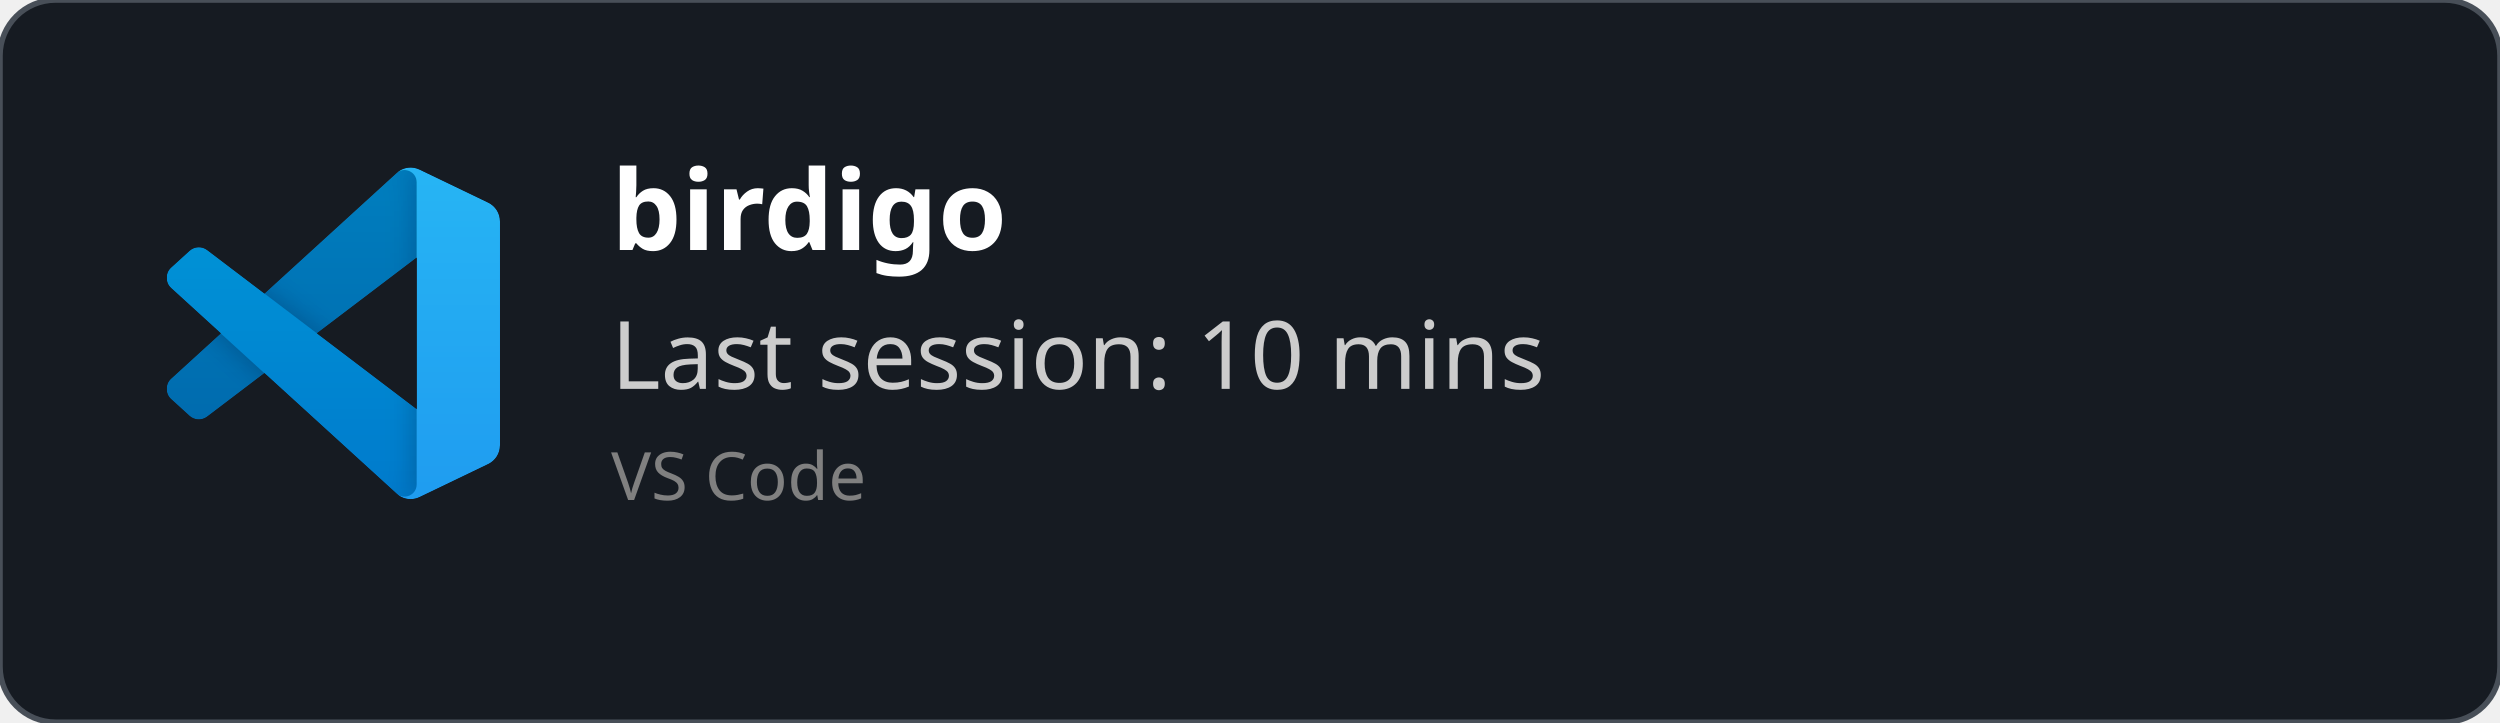
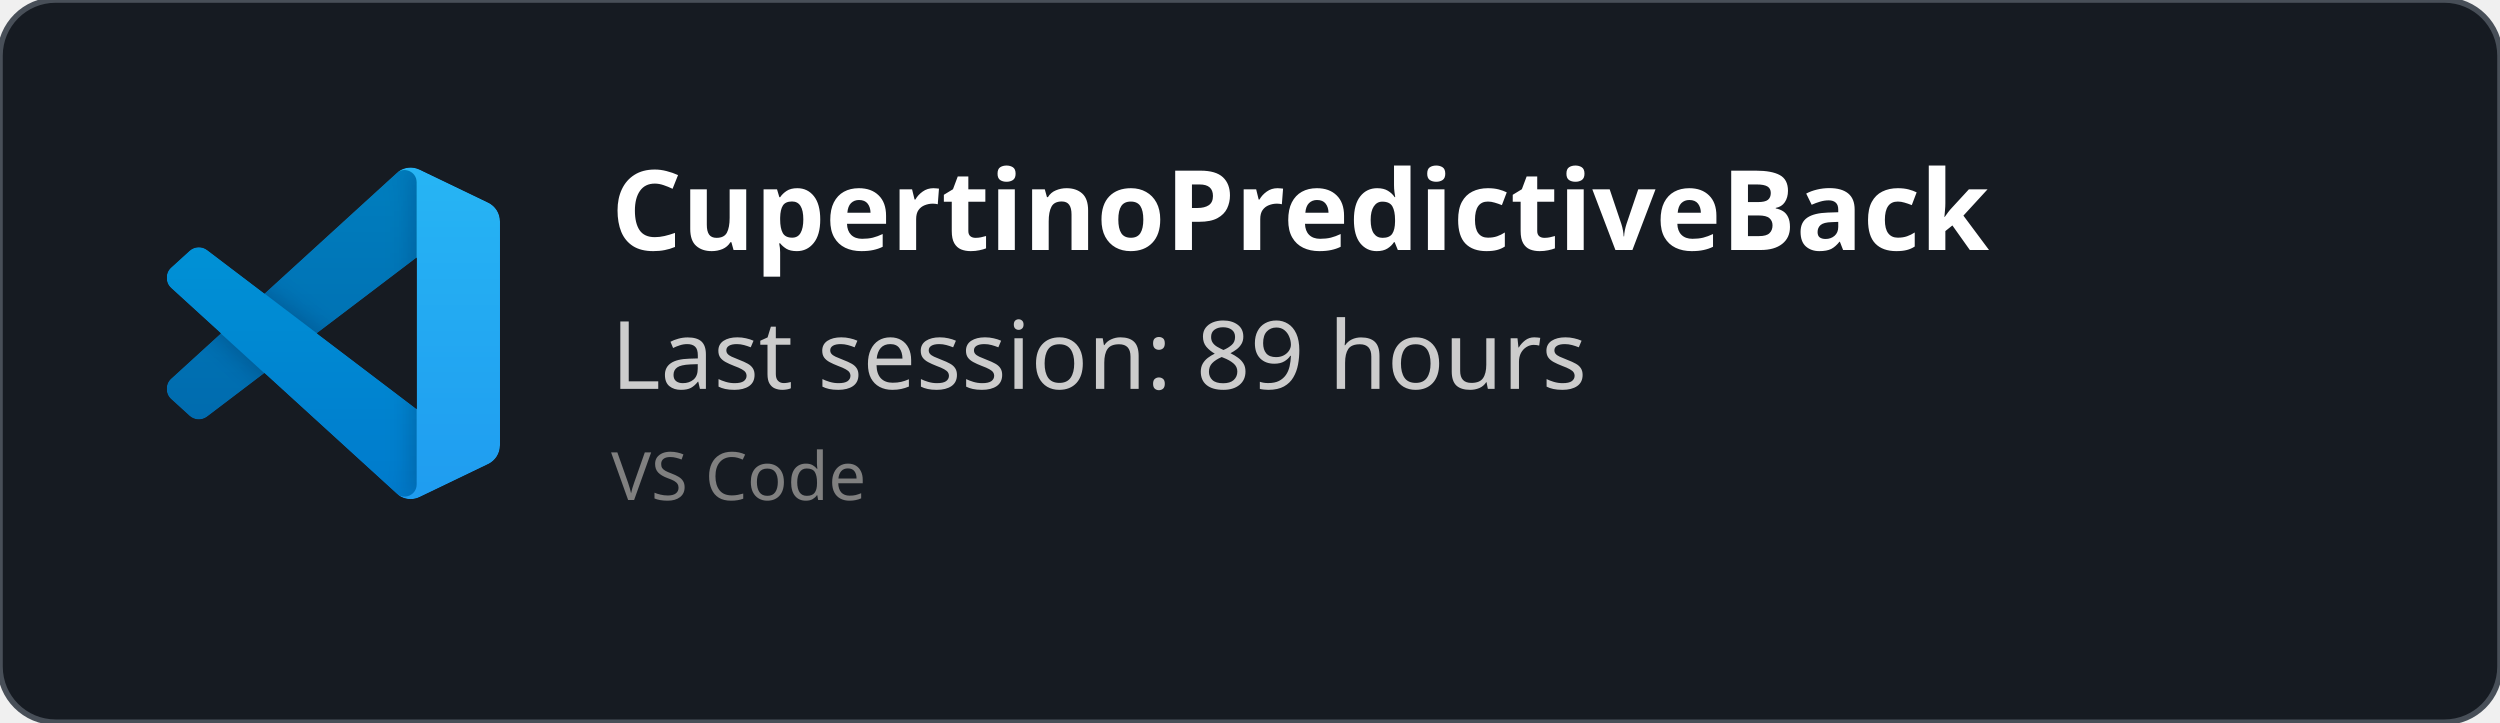
<svg xmlns="http://www.w3.org/2000/svg" width="450" height="130" viewBox="0 0 450 130" fill="none" role="img">
  <style>
    *{
        font-family: 'Segoe UI', Ubuntu, monospace
    }
    </style>
  <defs>
    <clipPath id="horizontalClip" x="20" y="20" width="500" height="200">
      <rect x="90" y="20" width="300" height="50" />
    </clipPath>
  </defs>
  <rect width="450" height="130" fill="rgba(22,27,34)" stroke="#484f58" stroke-width="1" fill-opacity="1" stroke-opacity="1" x="0" y="0" rx="10px" ry="10px">
    </rect>
  <svg width="60" height="60" x="30" y="30" viewBox="0 0 100 100" fill="none" id="vscode">
    <mask id="mask0" mask-type="alpha" maskUnits="userSpaceOnUse" x="0" y="0" width="100" height="100">
      <path fill-rule="evenodd" clip-rule="evenodd" d="M70.912 99.317C72.487 99.931 74.283 99.891 75.873 99.126L96.461 89.22C98.624 88.179 100 85.989 100 83.587V16.413C100 14.011 98.624 11.822 96.461 10.781L75.873 0.874C73.786 -0.13 71.345 0.116 69.513 1.447C69.252 1.637 69.003 1.849 68.769 2.083L29.355 38.041L12.187 25.01C10.589 23.797 8.354 23.896 6.869 25.246L1.363 30.255C-0.453 31.906 -0.455 34.763 1.359 36.417L16.247 50L1.359 63.583C-0.455 65.237 -0.453 68.094 1.363 69.745L6.869 74.754C8.354 76.104 10.589 76.204 12.187 74.99L29.355 61.959L68.769 97.917C69.392 98.541 70.125 99.01 70.912 99.317ZM75.015 27.299L45.109 50L75.015 72.701V27.299Z" fill="white" />
    </mask>
    <g mask="url(#mask0)">
      <path d="M96.461 10.796L75.857 0.876C73.472 -0.273 70.622 0.212 68.75 2.083L1.299 63.583C-0.516 65.237 -0.514 68.094 1.303 69.745L6.813 74.754C8.298 76.104 10.535 76.204 12.134 74.99L93.361 13.37C96.086 11.303 100 13.246 100 16.667V16.427C100 14.027 98.625 11.838 96.461 10.796Z" fill="#0065A9" />
      <g filter="url(#filter0_d)">
        <path d="M96.461 89.204L75.857 99.124C73.472 100.273 70.622 99.788 68.75 97.917L1.299 36.417C-0.516 34.763 -0.514 31.906 1.303 30.255L6.813 25.246C8.298 23.896 10.535 23.796 12.134 25.009L93.361 86.63C96.086 88.697 100 86.754 100 83.333V83.573C100 85.974 98.625 88.162 96.461 89.204Z" fill="#007ACC" />
      </g>
      <g filter="url(#filter1_d)">
        <path d="M75.858 99.126C73.472 100.274 70.622 99.788 68.75 97.917C71.056 100.223 75 98.59 75 95.328V4.672C75 1.41 71.056 -0.223 68.75 2.083C70.622 0.211 73.472 -0.274 75.858 0.874L96.459 10.781C98.623 11.822 100 14.011 100 16.413V83.587C100 85.989 98.623 88.179 96.459 89.22L75.858 99.126Z" fill="#1F9CF0" />
      </g>
      <g style="mix-blend-mode:overlay" opacity="0.25">
        <path fill-rule="evenodd" clip-rule="evenodd" d="M70.851 99.317C72.426 99.931 74.222 99.891 75.812 99.126L96.4 89.22C98.563 88.179 99.939 85.989 99.939 83.587V16.413C99.939 14.011 98.564 11.822 96.4 10.781L75.812 0.874C73.725 -0.13 71.284 0.116 69.453 1.447C69.191 1.637 68.942 1.849 68.708 2.083L29.294 38.041L12.126 25.01C10.528 23.796 8.293 23.896 6.809 25.246L1.302 30.255C-0.513 31.906 -0.515 34.763 1.298 36.417L16.186 50L1.298 63.583C-0.515 65.237 -0.513 68.094 1.302 69.745L6.809 74.754C8.293 76.104 10.528 76.204 12.126 74.99L29.294 61.959L68.708 97.917C69.332 98.54 70.064 99.01 70.851 99.317ZM74.954 27.299L45.048 50L74.954 72.701V27.299Z" fill="url(#paint0_linear)" />
      </g>
    </g>
    <defs>
      <filter id="filter0_d" x="-8.394" y="15.829" width="116.727" height="92.246" filterUnits="userSpaceOnUse" color-interpolation-filters="sRGB">
        <feFlood flood-opacity="0" result="BackgroundImageFix" />
        <feColorMatrix in="SourceAlpha" type="matrix" values="0 0 0 0 0 0 0 0 0 0 0 0 0 0 0 0 0 0 127 0" />
        <feOffset />
        <feGaussianBlur stdDeviation="4.167" />
        <feColorMatrix type="matrix" values="0 0 0 0 0 0 0 0 0 0 0 0 0 0 0 0 0 0 0.25 0" />
        <feBlend mode="overlay" in2="BackgroundImageFix" result="effect1_dropShadow" />
        <feBlend mode="normal" in="SourceGraphic" in2="effect1_dropShadow" result="shape" />
      </filter>
      <filter id="filter1_d" x="60.417" y="-8.076" width="47.917" height="116.151" filterUnits="userSpaceOnUse" color-interpolation-filters="sRGB">
        <feFlood flood-opacity="0" result="BackgroundImageFix" />
        <feColorMatrix in="SourceAlpha" type="matrix" values="0 0 0 0 0 0 0 0 0 0 0 0 0 0 0 0 0 0 127 0" />
        <feOffset />
        <feGaussianBlur stdDeviation="4.167" />
        <feColorMatrix type="matrix" values="0 0 0 0 0 0 0 0 0 0 0 0 0 0 0 0 0 0 0.25 0" />
        <feBlend mode="overlay" in2="BackgroundImageFix" result="effect1_dropShadow" />
        <feBlend mode="normal" in="SourceGraphic" in2="effect1_dropShadow" result="shape" />
      </filter>
      <linearGradient id="paint0_linear" x1="49.939" y1="0.258" x2="49.939" y2="99.742" gradientUnits="userSpaceOnUse">
        <stop stop-color="white" />
        <stop offset="1" stop-color="white" stop-opacity="0" />
      </linearGradient>
    </defs>
  </svg>
  <text x="110" y="45" font-size="20" clip-path="url(#horizontalClip)" font-weight="bold" font-family="Ubuntu" fill="white">
-     birdigo
+     CupertinoPredictiveBack
    </text>
  <text x="110" y="70" font-size="17px" font-family="Ubuntu" fill="#ccc">
-     Last session: 10 mins
+     Last session: 89 hours
    </text>
  <text x="110" y="90" font-size="12px" font-family="Ubuntu" fill="grey">
    VS Code
    </text>
</svg>
